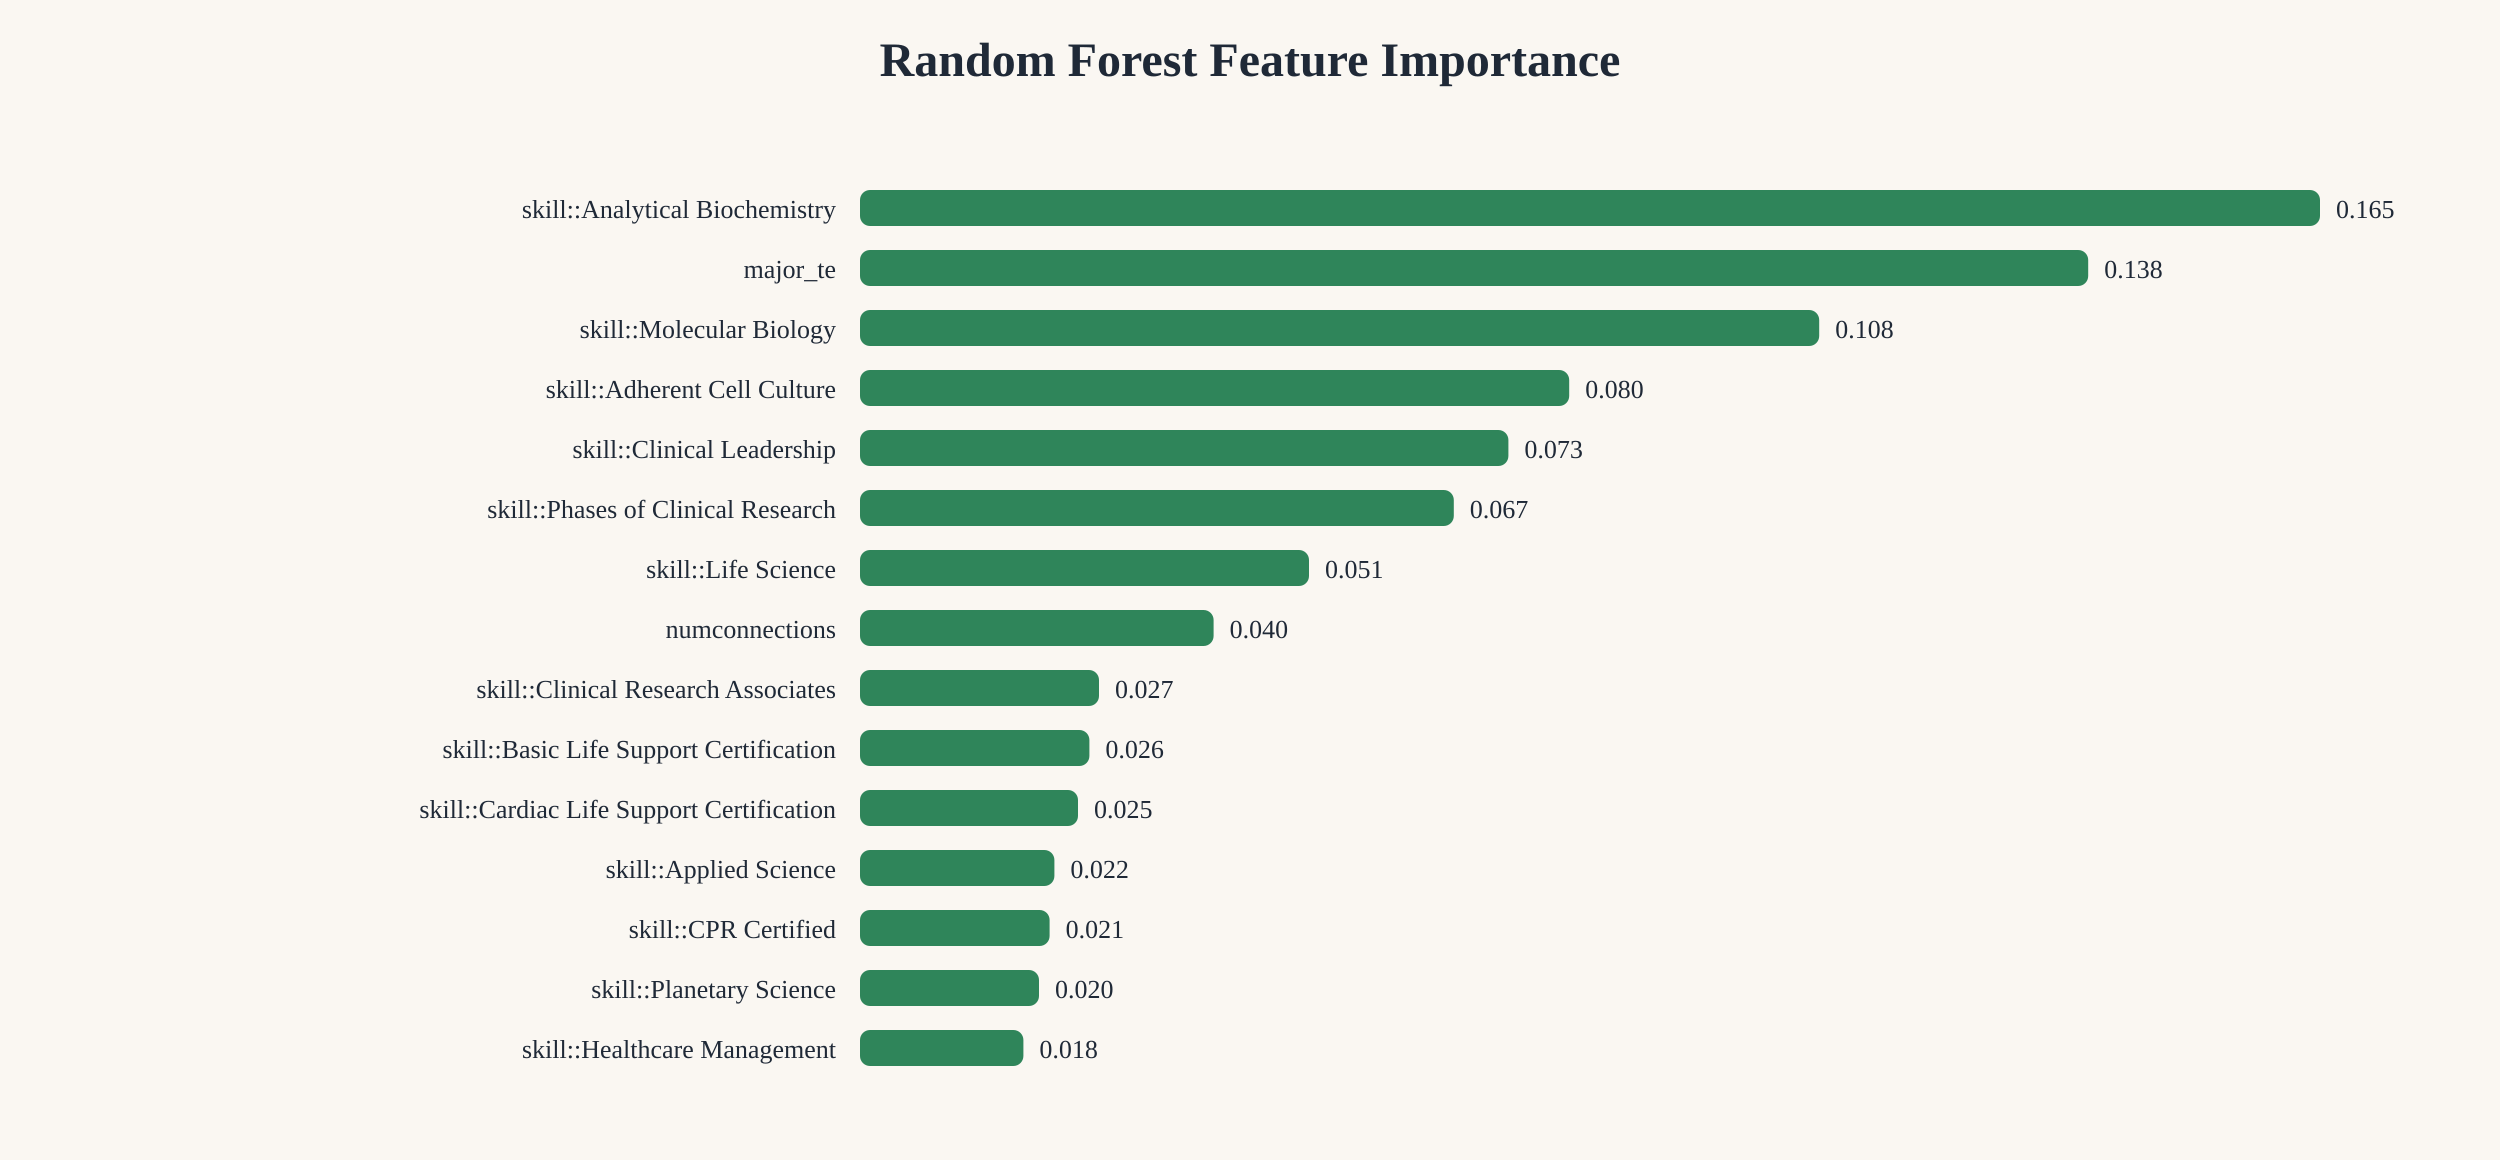
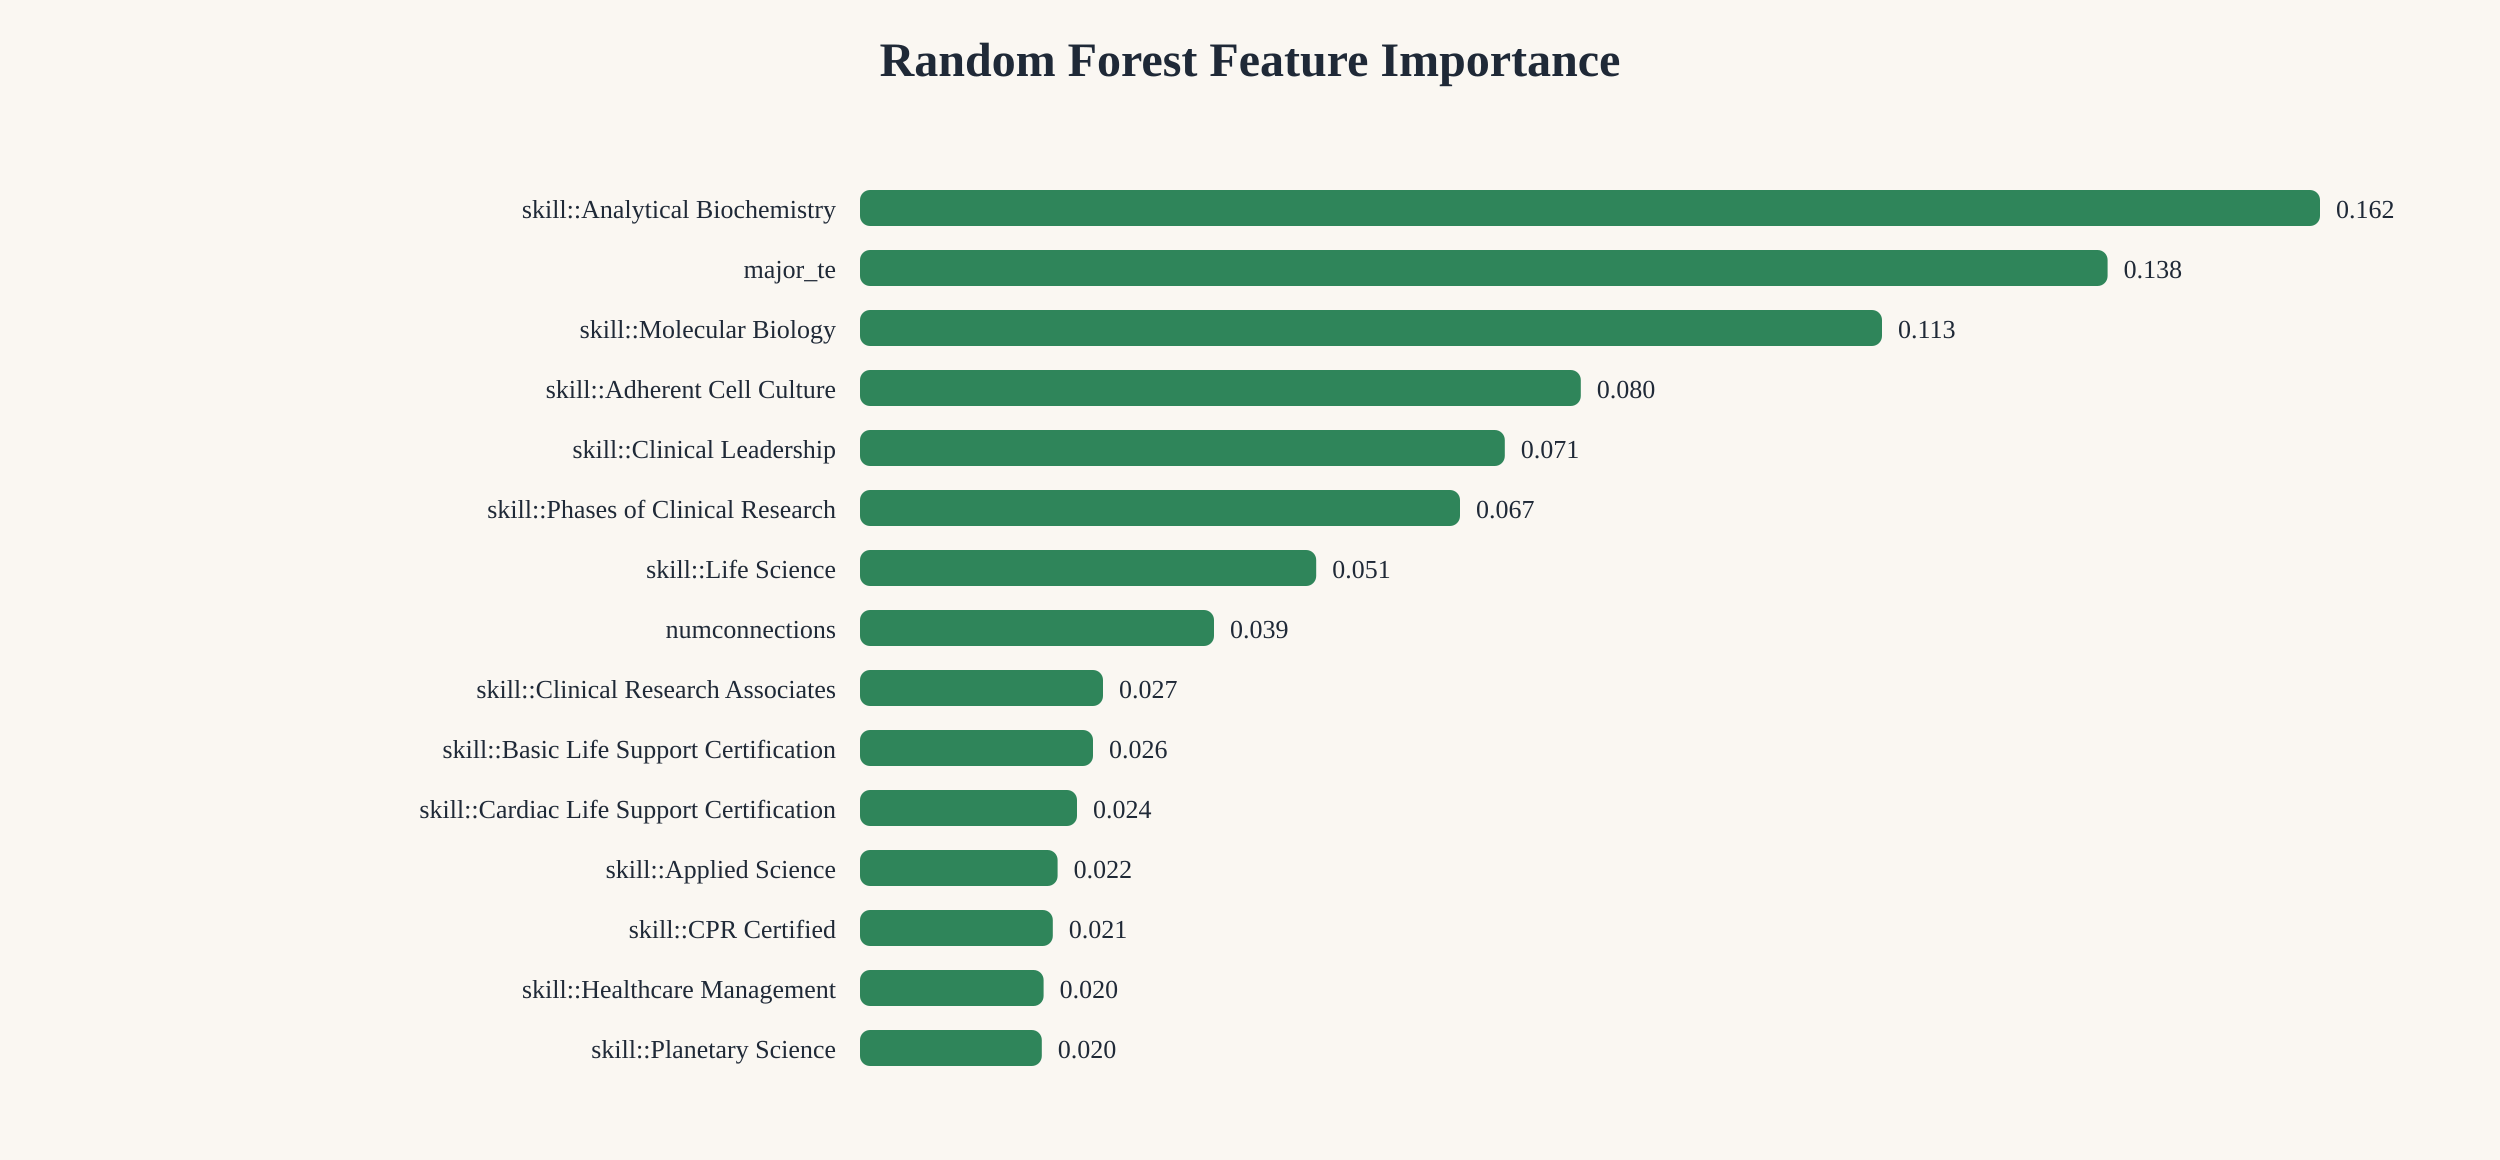
<svg xmlns="http://www.w3.org/2000/svg" width="1250" height="580" viewBox="0 0 1250 580">
  <rect width="1250" height="580" fill="#faf7f2" />
  <text x="625.0" y="38" text-anchor="middle" font-size="24" font-weight="700" fill="#1f2937">Random Forest Feature Importance</text>
  <text x="418" y="109" text-anchor="end" font-size="13" fill="#1f2937">skill::Analytical Biochemistry</text>
  <rect x="430" y="95" width="730.0" height="18" rx="5" fill="#2f855a" />
-   <text x="1168.0" y="109" font-size="13" fill="#1f2937">0.165</text>
+   <text x="1168.0" y="109" font-size="13" fill="#1f2937">0.162</text>
  <text x="418" y="139" text-anchor="end" font-size="13" fill="#1f2937">major_te</text>
-   <rect x="430" y="125" width="614.1" height="18" rx="5" fill="#2f855a" />
-   <text x="1052.1" y="139" font-size="13" fill="#1f2937">0.138</text>
+   <rect x="430" y="125" width="623.8" height="18" rx="5" fill="#2f855a" />
+   <text x="1061.8" y="139" font-size="13" fill="#1f2937">0.138</text>
  <text x="418" y="169" text-anchor="end" font-size="13" fill="#1f2937">skill::Molecular Biology</text>
-   <rect x="430" y="155" width="479.6" height="18" rx="5" fill="#2f855a" />
-   <text x="917.6" y="169" font-size="13" fill="#1f2937">0.108</text>
+   <rect x="430" y="155" width="511.0" height="18" rx="5" fill="#2f855a" />
+   <text x="949.0" y="169" font-size="13" fill="#1f2937">0.113</text>
  <text x="418" y="199" text-anchor="end" font-size="13" fill="#1f2937">skill::Adherent Cell Culture</text>
-   <rect x="430" y="185" width="354.6" height="18" rx="5" fill="#2f855a" />
-   <text x="792.6" y="199" font-size="13" fill="#1f2937">0.080</text>
+   <rect x="430" y="185" width="360.4" height="18" rx="5" fill="#2f855a" />
+   <text x="798.4" y="199" font-size="13" fill="#1f2937">0.080</text>
  <text x="418" y="229" text-anchor="end" font-size="13" fill="#1f2937">skill::Clinical Leadership</text>
-   <rect x="430" y="215" width="324.2" height="18" rx="5" fill="#2f855a" />
-   <text x="762.2" y="229" font-size="13" fill="#1f2937">0.073</text>
+   <rect x="430" y="215" width="322.4" height="18" rx="5" fill="#2f855a" />
+   <text x="760.4" y="229" font-size="13" fill="#1f2937">0.071</text>
  <text x="418" y="259" text-anchor="end" font-size="13" fill="#1f2937">skill::Phases of Clinical Research</text>
-   <rect x="430" y="245" width="296.9" height="18" rx="5" fill="#2f855a" />
-   <text x="734.9" y="259" font-size="13" fill="#1f2937">0.067</text>
+   <rect x="430" y="245" width="300.0" height="18" rx="5" fill="#2f855a" />
+   <text x="738.0" y="259" font-size="13" fill="#1f2937">0.067</text>
  <text x="418" y="289" text-anchor="end" font-size="13" fill="#1f2937">skill::Life Science</text>
-   <rect x="430" y="275" width="224.5" height="18" rx="5" fill="#2f855a" />
-   <text x="662.5" y="289" font-size="13" fill="#1f2937">0.051</text>
+   <rect x="430" y="275" width="228.1" height="18" rx="5" fill="#2f855a" />
+   <text x="666.1" y="289" font-size="13" fill="#1f2937">0.051</text>
  <text x="418" y="319" text-anchor="end" font-size="13" fill="#1f2937">numconnections</text>
-   <rect x="430" y="305" width="176.8" height="18" rx="5" fill="#2f855a" />
-   <text x="614.8" y="319" font-size="13" fill="#1f2937">0.040</text>
+   <rect x="430" y="305" width="177.0" height="18" rx="5" fill="#2f855a" />
+   <text x="615.0" y="319" font-size="13" fill="#1f2937">0.039</text>
  <text x="418" y="349" text-anchor="end" font-size="13" fill="#1f2937">skill::Clinical Research Associates</text>
-   <rect x="430" y="335" width="119.5" height="18" rx="5" fill="#2f855a" />
-   <text x="557.5" y="349" font-size="13" fill="#1f2937">0.027</text>
+   <rect x="430" y="335" width="121.5" height="18" rx="5" fill="#2f855a" />
+   <text x="559.5" y="349" font-size="13" fill="#1f2937">0.027</text>
  <text x="418" y="379" text-anchor="end" font-size="13" fill="#1f2937">skill::Basic Life Support Certification</text>
-   <rect x="430" y="365" width="114.7" height="18" rx="5" fill="#2f855a" />
-   <text x="552.7" y="379" font-size="13" fill="#1f2937">0.026</text>
+   <rect x="430" y="365" width="116.5" height="18" rx="5" fill="#2f855a" />
+   <text x="554.5" y="379" font-size="13" fill="#1f2937">0.026</text>
  <text x="418" y="409" text-anchor="end" font-size="13" fill="#1f2937">skill::Cardiac Life Support Certification</text>
-   <rect x="430" y="395" width="109.0" height="18" rx="5" fill="#2f855a" />
-   <text x="547.0" y="409" font-size="13" fill="#1f2937">0.025</text>
+   <rect x="430" y="395" width="108.5" height="18" rx="5" fill="#2f855a" />
+   <text x="546.5" y="409" font-size="13" fill="#1f2937">0.024</text>
  <text x="418" y="439" text-anchor="end" font-size="13" fill="#1f2937">skill::Applied Science</text>
-   <rect x="430" y="425" width="97.2" height="18" rx="5" fill="#2f855a" />
-   <text x="535.2" y="439" font-size="13" fill="#1f2937">0.022</text>
+   <rect x="430" y="425" width="98.8" height="18" rx="5" fill="#2f855a" />
+   <text x="536.8" y="439" font-size="13" fill="#1f2937">0.022</text>
  <text x="418" y="469" text-anchor="end" font-size="13" fill="#1f2937">skill::CPR Certified</text>
-   <rect x="430" y="455" width="94.8" height="18" rx="5" fill="#2f855a" />
-   <text x="532.8" y="469" font-size="13" fill="#1f2937">0.021</text>
-   <text x="418" y="499" text-anchor="end" font-size="13" fill="#1f2937">skill::Planetary Science</text>
-   <rect x="430" y="485" width="89.5" height="18" rx="5" fill="#2f855a" />
-   <text x="527.5" y="499" font-size="13" fill="#1f2937">0.020</text>
-   <text x="418" y="529" text-anchor="end" font-size="13" fill="#1f2937">skill::Healthcare Management</text>
-   <rect x="430" y="515" width="81.7" height="18" rx="5" fill="#2f855a" />
-   <text x="519.7" y="529" font-size="13" fill="#1f2937">0.018</text>
+   <rect x="430" y="455" width="96.4" height="18" rx="5" fill="#2f855a" />
+   <text x="534.4" y="469" font-size="13" fill="#1f2937">0.021</text>
+   <text x="418" y="499" text-anchor="end" font-size="13" fill="#1f2937">skill::Healthcare Management</text>
+   <rect x="430" y="485" width="91.8" height="18" rx="5" fill="#2f855a" />
+   <text x="529.8" y="499" font-size="13" fill="#1f2937">0.020</text>
+   <text x="418" y="529" text-anchor="end" font-size="13" fill="#1f2937">skill::Planetary Science</text>
+   <rect x="430" y="515" width="90.9" height="18" rx="5" fill="#2f855a" />
+   <text x="528.9" y="529" font-size="13" fill="#1f2937">0.020</text>
</svg>
